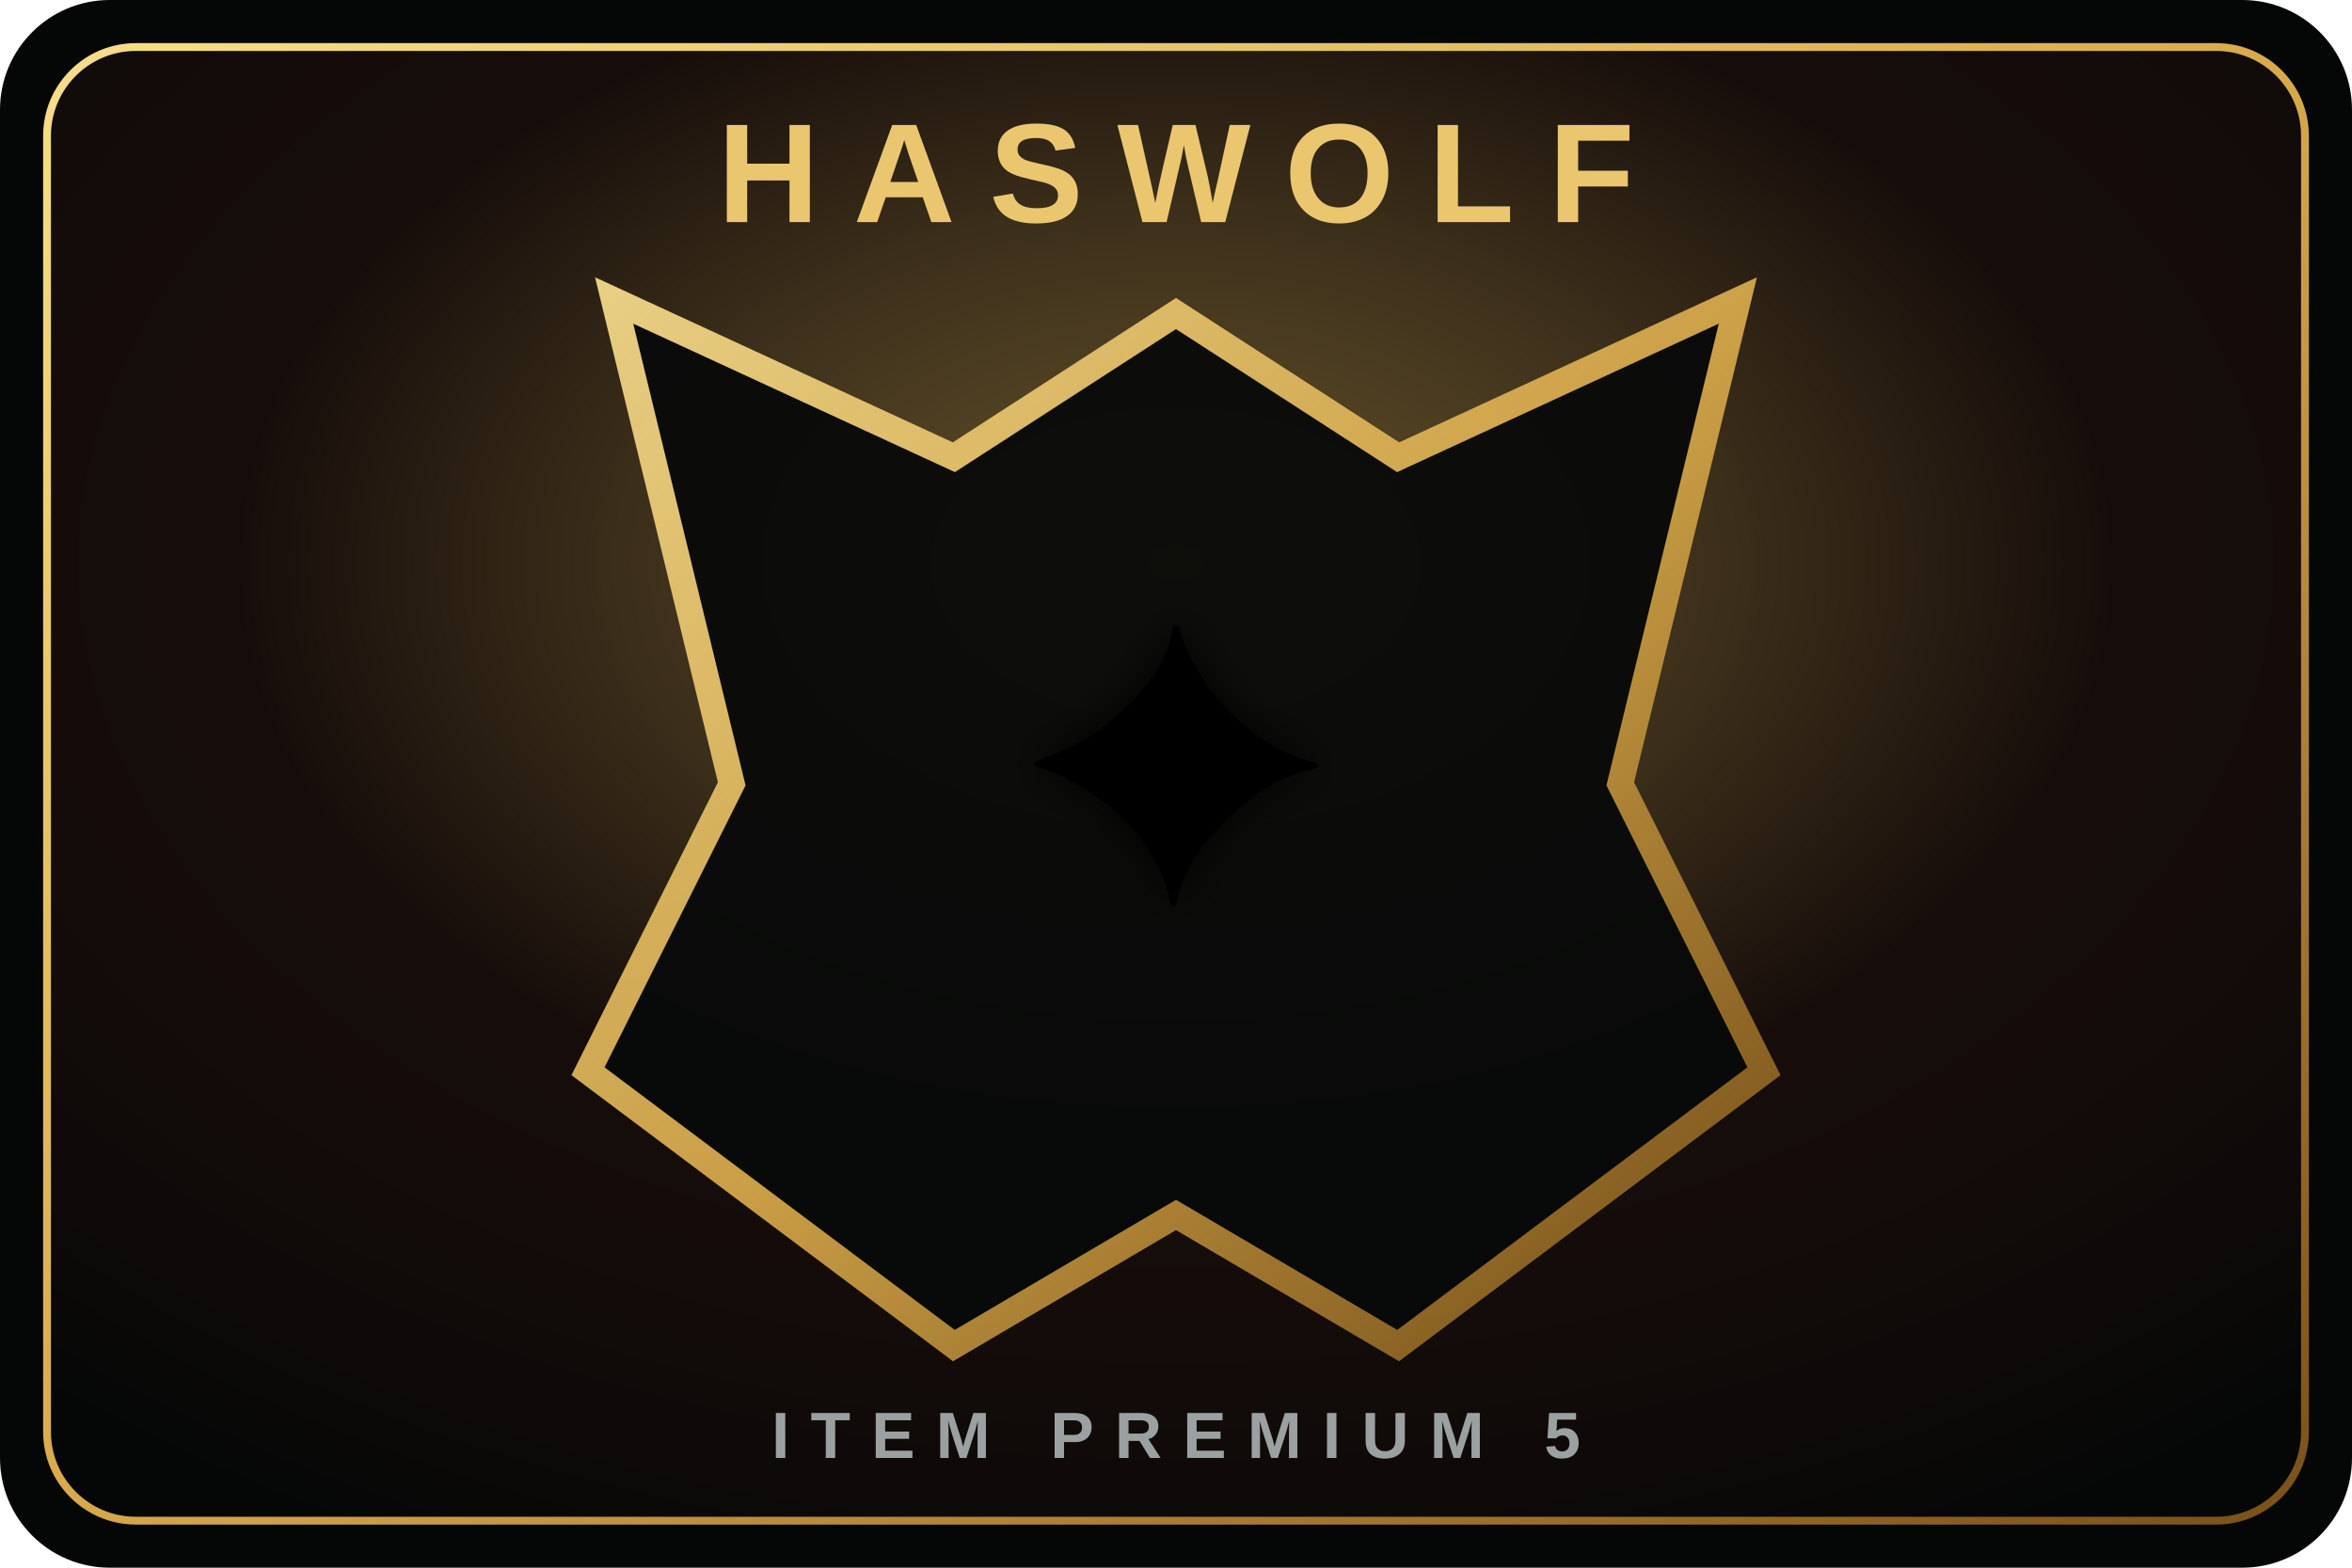
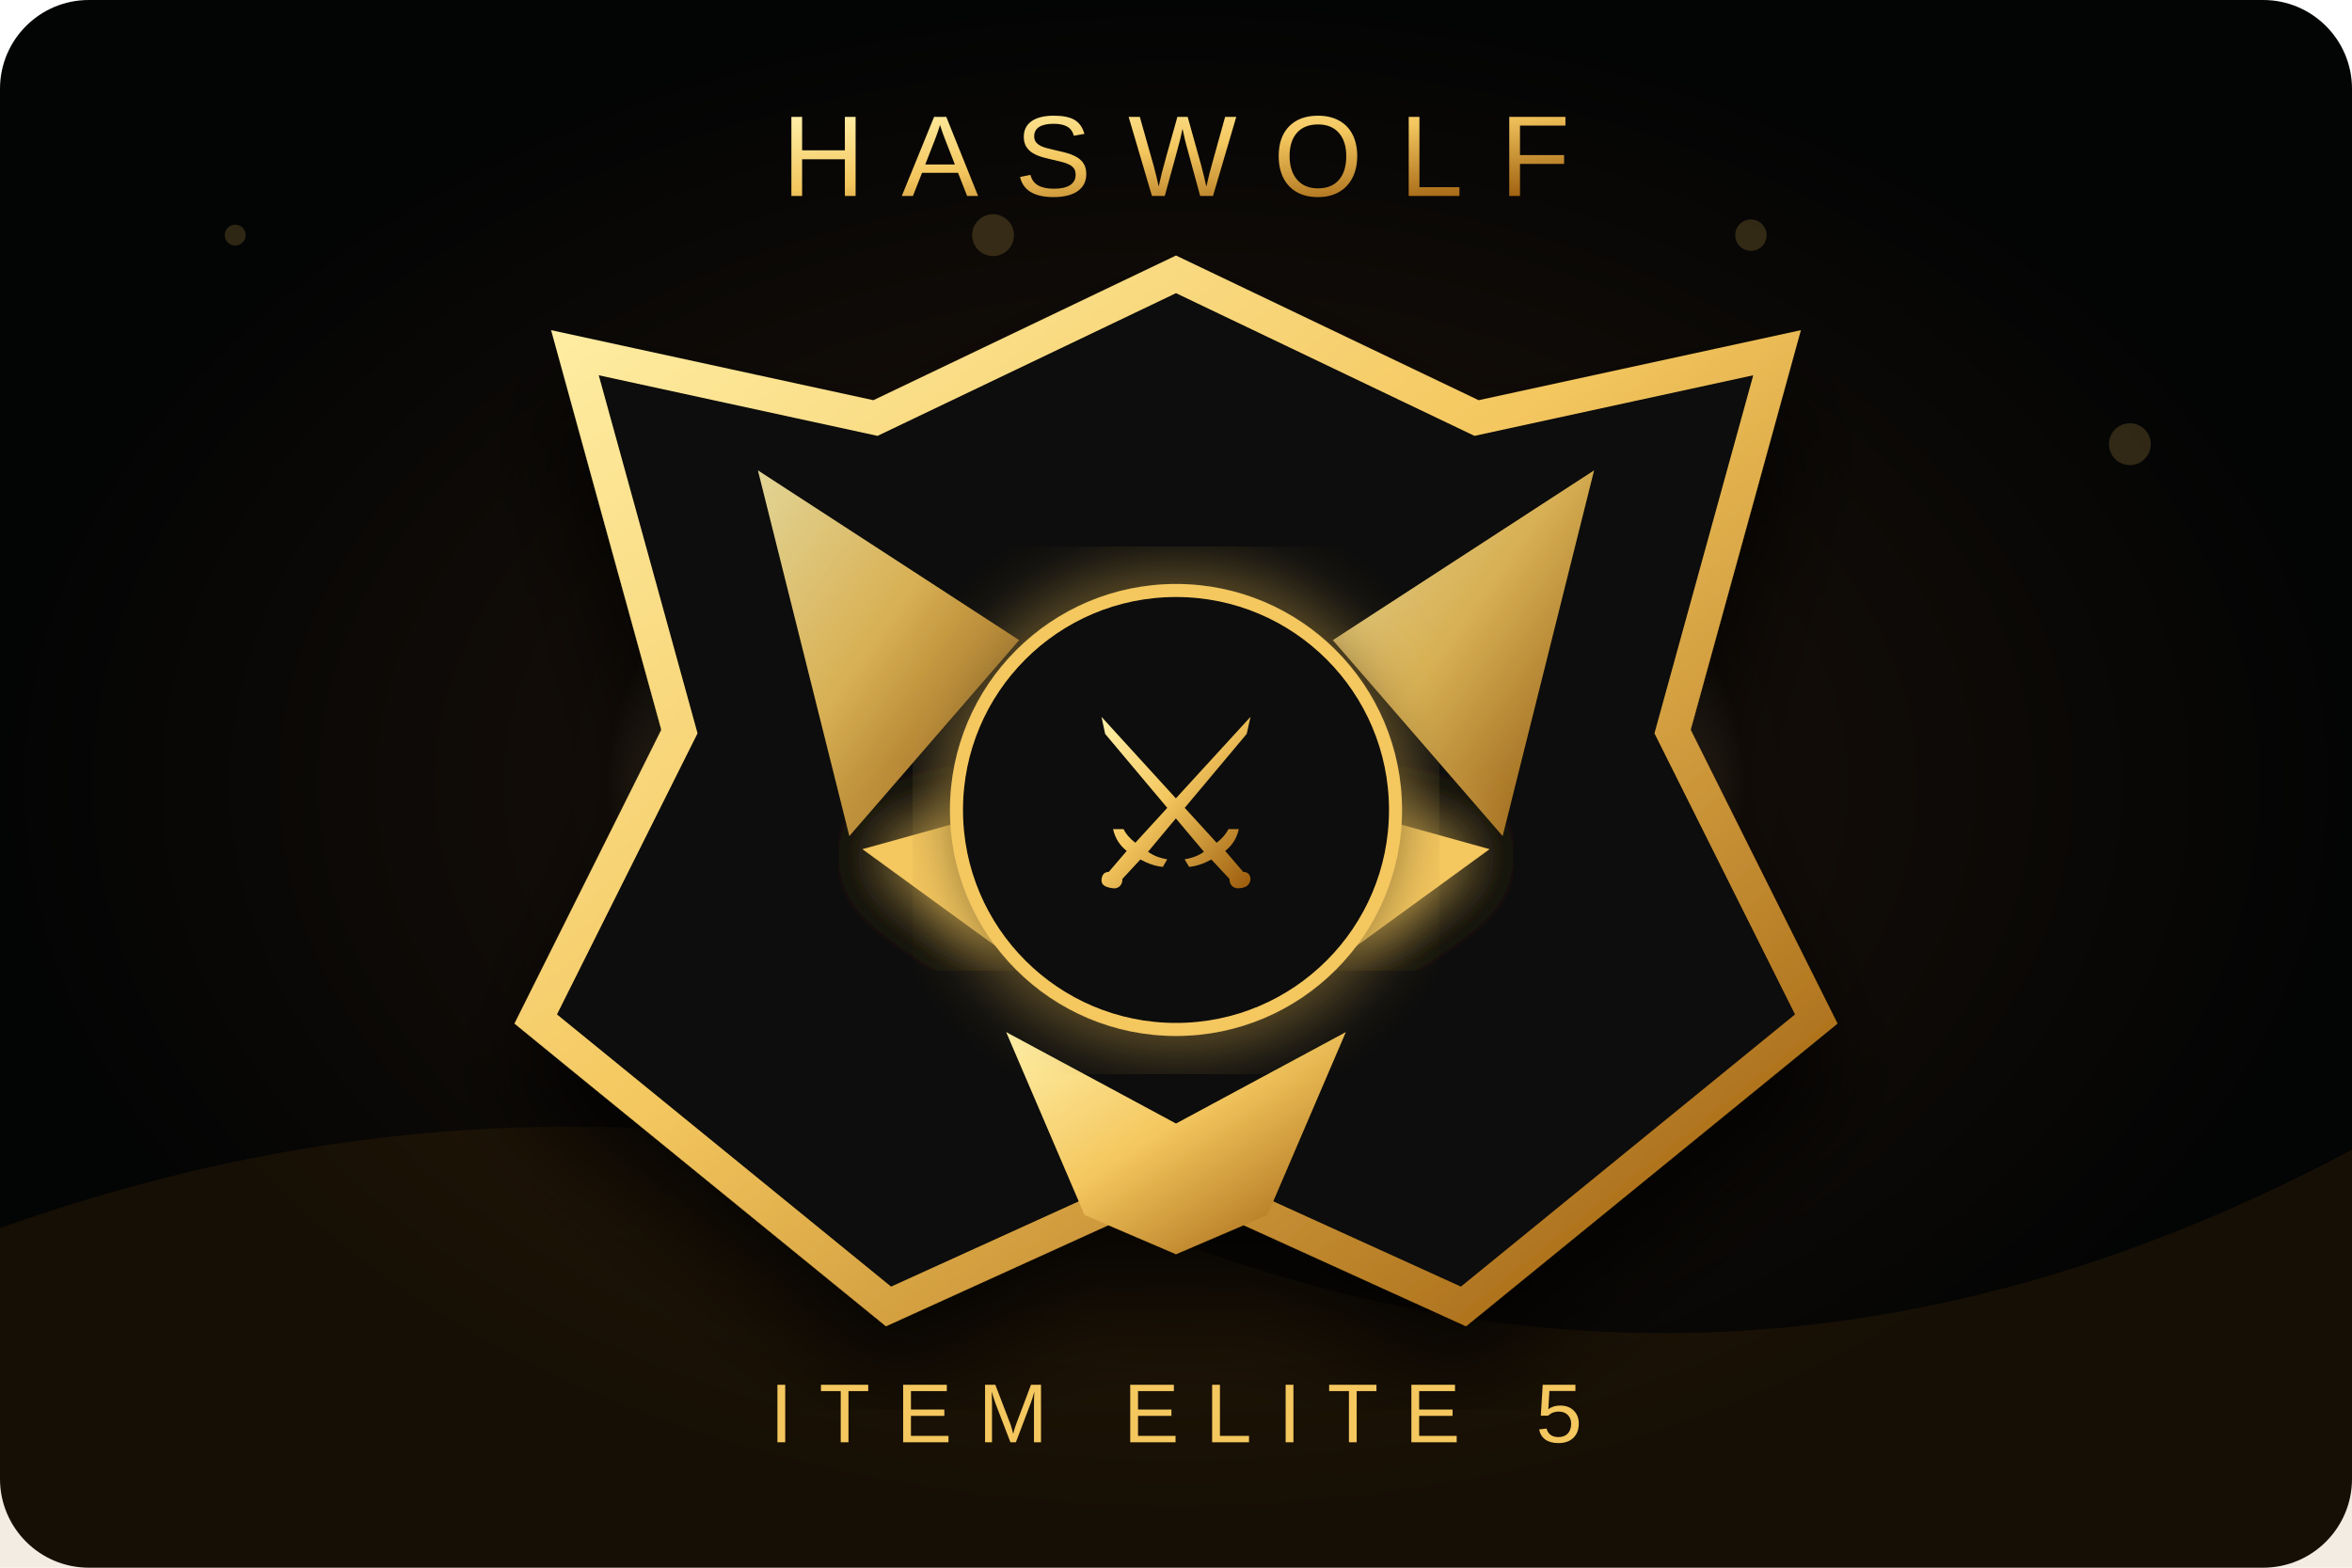
- <svg xmlns="http://www.w3.org/2000/svg" width="900" height="600" viewBox="0 0 900 600">
+ <svg xmlns="http://www.w3.org/2000/svg" viewBox="0 0 900 600">
  <defs>
-     <radialGradient id="g" cx="50%" cy="35%" r="75%">
-       <stop offset="0" stop-color="#e0b65a" stop-opacity=".42" />
-       <stop offset=".55" stop-color="#24110d" stop-opacity=".55" />
-       <stop offset="1" stop-color="#050707" />
+     <radialGradient id="bg">
+       <stop stop-color="#f4c75f" stop-opacity=".34" />
+       <stop offset=".48" stop-color="#130d08" />
+       <stop offset="1" stop-color="#030404" />
    </radialGradient>
-     <linearGradient id="gold" x1="0" y1="0" x2="1" y2="1">
-       <stop stop-color="#f7dd8c" />
-       <stop offset=".5" stop-color="#d9aa4a" />
-       <stop offset="1" stop-color="#795017" />
+     <linearGradient id="gold" x2="1" y2="1">
+       <stop stop-color="#fff0a8" />
+       <stop offset=".45" stop-color="#f4c75f" />
+       <stop offset="1" stop-color="#9b5b0b" />
    </linearGradient>
    <filter id="glow">
-       <feGaussianBlur stdDeviation="8" result="b" />
+       <feGaussianBlur stdDeviation="14" result="b" />
      <feMerge>
        <feMergeNode in="b" />
        <feMergeNode in="SourceGraphic" />
      </feMerge>
    </filter>
+     <filter id="shadow">
+       <feDropShadow dx="0" dy="25" stdDeviation="18" flood-opacity=".75" />
+     </filter>
  </defs>
-   <rect width="900" height="600" rx="42" fill="#050707" />
-   <rect x="18" y="18" width="864" height="564" rx="34" fill="url(#g)" stroke="url(#gold)" stroke-width="3" />
-   <path d="M235 115 L365 175 L450 120 L535 175 L665 115 L620 300 L675 410 L535 515 L450 465 L365 515 L225 410 L280 300 Z" fill="#070909" stroke="url(#gold)" stroke-width="10" opacity=".92" />
-   <text x="450" y="345" text-anchor="middle" font-size="150" filter="url(#glow)">✦</text>
-   <text x="450" y="85" text-anchor="middle" fill="#eac76f" font-family="Arial,sans-serif" font-weight="900" font-size="54" letter-spacing="13">HASWOLF</text>
-   <text x="450" y="558" text-anchor="middle" fill="#9ba0a0" font-family="Arial,sans-serif" font-weight="700" font-size="25" letter-spacing="8">ITEM PREMIUM 5</text>
+   <rect width="900" height="600" rx="34" fill="url(#bg)" />
+   <path d="M0 470 Q225 390 450 475T900 440V600H0Z" fill="#9b5b0b" opacity=".12" />
+   <g opacity=".18" fill="#f4c75f">
+     <circle cx="90" cy="90" r="4" />
+     <circle cx="235" cy="170" r="6" />
+     <circle cx="380" cy="90" r="8" />
+     <circle cx="525" cy="170" r="4" />
+     <circle cx="670" cy="90" r="6" />
+     <circle cx="815" cy="170" r="8" />
+   </g>
+   <g filter="url(#shadow)">
+     <path d="M450 105 565 160 680 135 640 280 695 390 560 500 450 450 340 500 205 390 260 280 220 135 335 160Z" fill="#070808" stroke="url(#gold)" stroke-width="13" />
+     <path d="M290 180 390 245 325 320Z" fill="url(#gold)" opacity=".88" />
+     <path d="M610 180 510 245 575 320Z" fill="url(#gold)" opacity=".88" />
+     <path d="M330 325 420 300 385 365Z" fill="#f4c75f" filter="url(#glow)" />
+     <path d="M570 325 480 300 515 365Z" fill="#f4c75f" filter="url(#glow)" />
+     <path d="M385 395 450 430 515 395 485 465 450 480 415 465Z" fill="url(#gold)" />
+   </g>
+   <text x="450" y="75" text-anchor="middle" fill="url(#gold)" font-size="44" font-family="Arial Black,Arial" letter-spacing="14">HASWOLF</text>
+   <g filter="url(#glow)">
+     <circle cx="450" cy="310" r="84" fill="#080909" stroke="#f4c75f" stroke-width="5" />
+     <text x="450" y="340" text-anchor="middle" fill="url(#gold)" font-size="90" font-family="Arial Black,Arial">⚔</text>
+   </g>
+   <text x="450" y="552" text-anchor="middle" fill="#f4c75f" font-size="32" font-family="Arial Black,Arial" letter-spacing="10">ITEM ELITE 5</text>
</svg>
